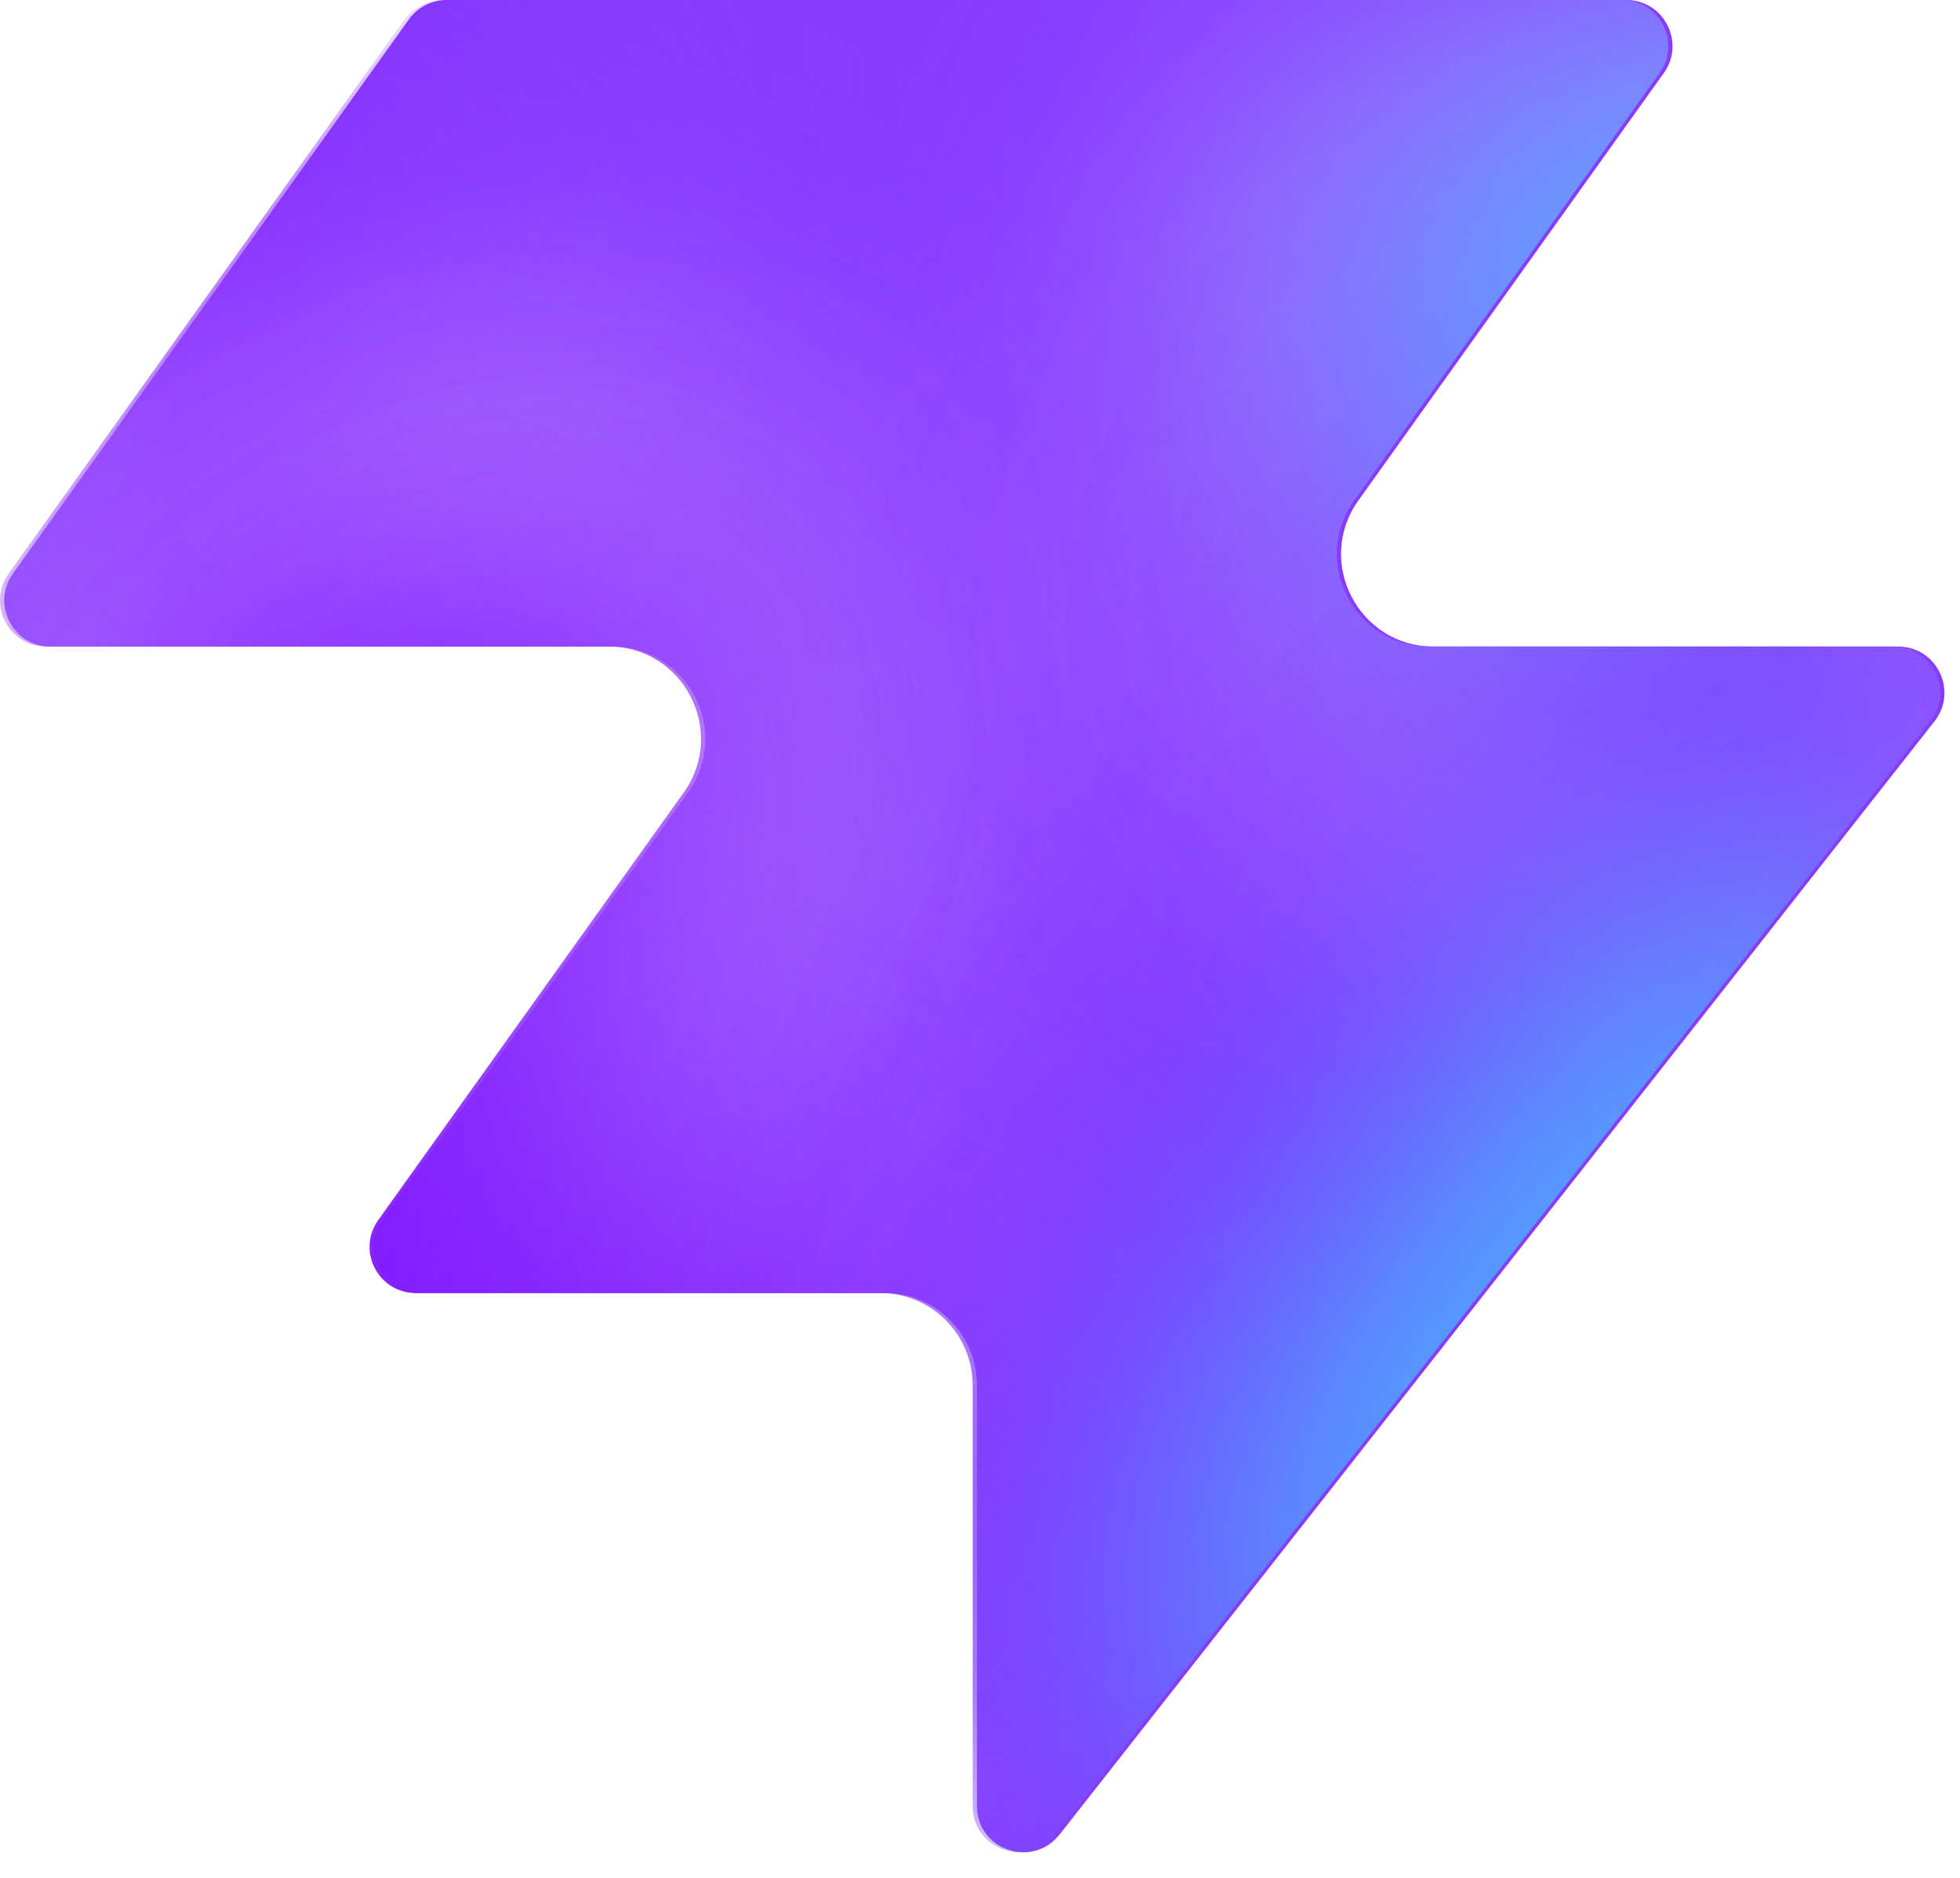
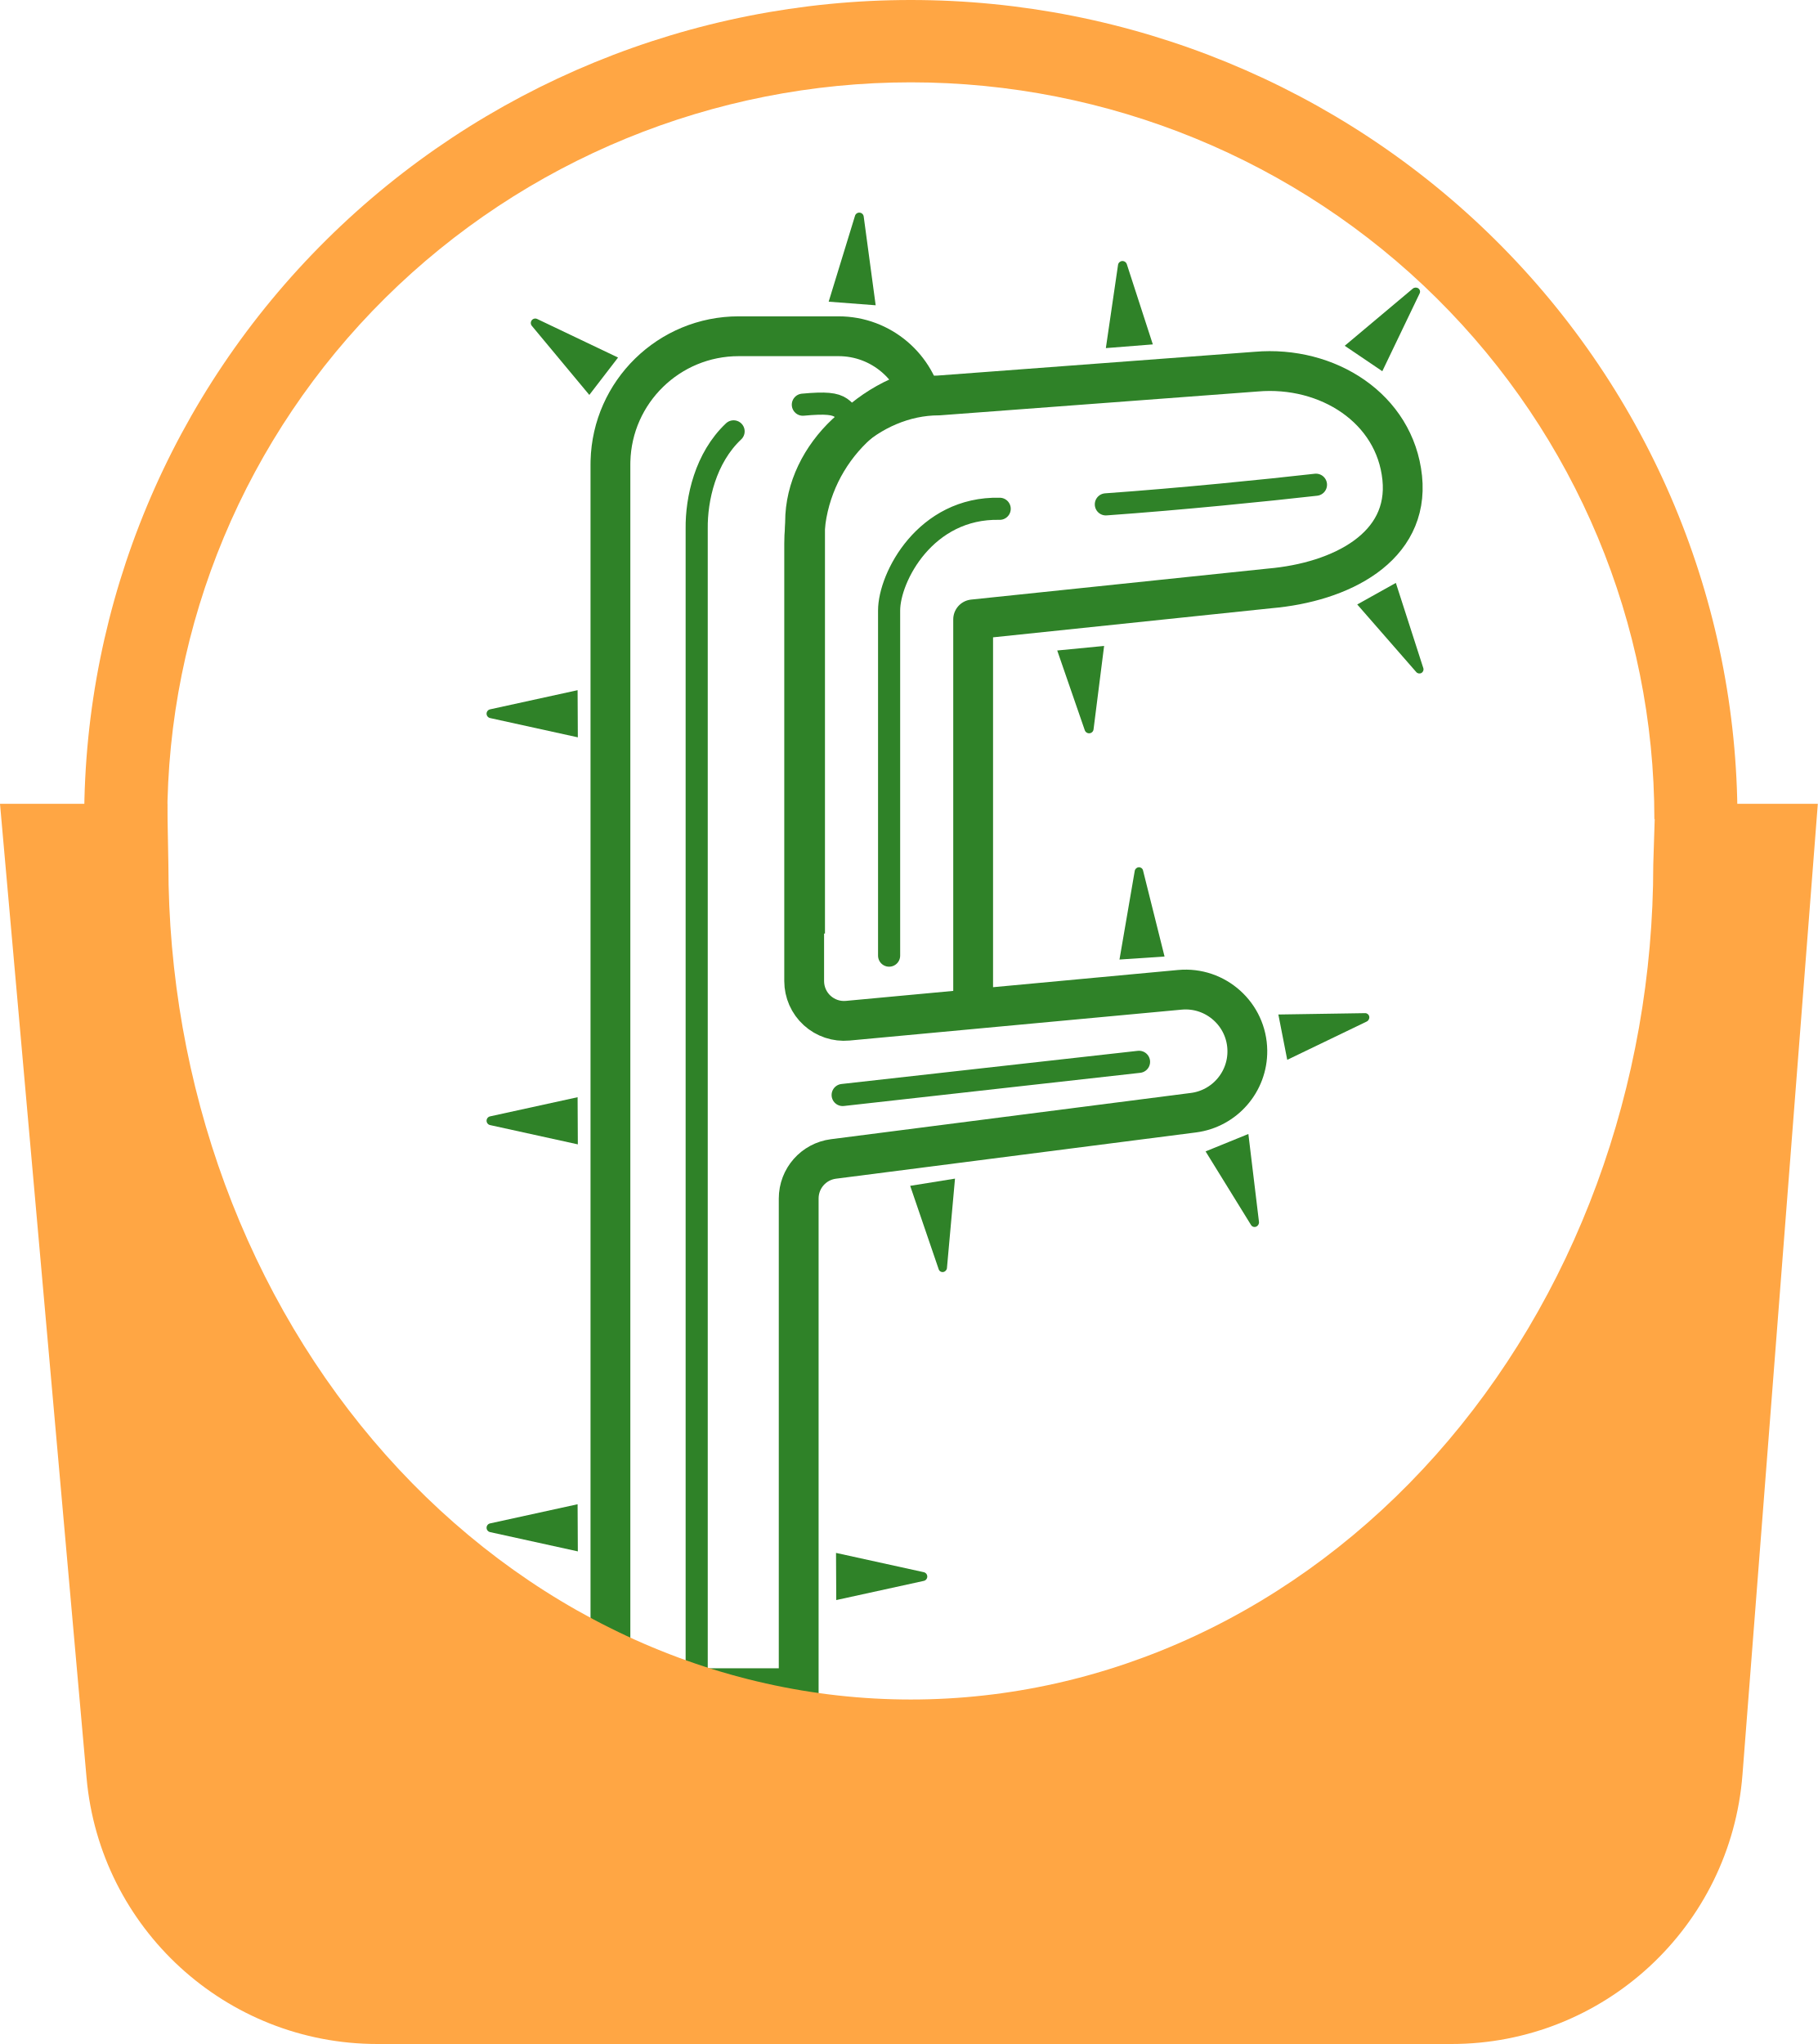
- <svg xmlns="http://www.w3.org/2000/svg" width="48" height="46" fill="none" viewBox="0 0 48 46">
-   <path fill="#863bff" d="M25.946 44.938c-.664.845-2.021.375-2.021-.698V33.937a2.26 2.26 0 0 0-2.262-2.262H10.287c-.92 0-1.456-1.04-.92-1.788l7.48-10.471c1.07-1.497 0-3.578-1.842-3.578H1.237c-.92 0-1.456-1.04-.92-1.788L10.013.474c.214-.297.556-.474.92-.474h28.894c.92 0 1.456 1.04.92 1.788l-7.48 10.471c-1.07 1.498 0 3.579 1.842 3.579h11.377c.943 0 1.473 1.088.89 1.83L25.947 44.94z" style="fill:#863bff;fill:color(display-p3 .525 .23 1);fill-opacity:1" />
-   <mask id="a" width="48" height="46" x="0" y="0" maskUnits="userSpaceOnUse" style="mask-type:alpha">
-     <path fill="#000" d="M25.842 44.938c-.664.844-2.021.375-2.021-.698V33.937a2.26 2.26 0 0 0-2.262-2.262H10.183c-.92 0-1.456-1.04-.92-1.788l7.48-10.471c1.07-1.498 0-3.579-1.842-3.579H1.133c-.92 0-1.456-1.04-.92-1.787L9.91.473c.214-.297.556-.474.92-.474h28.894c.92 0 1.456 1.04.92 1.788l-7.48 10.471c-1.07 1.498 0 3.578 1.842 3.578h11.377c.943 0 1.473 1.088.89 1.832L25.843 44.94z" style="fill:#000;fill-opacity:1" />
-   </mask>
-   <g mask="url(#a)">
-     <g filter="url(#b)">
-       <ellipse cx="5.508" cy="14.704" fill="#ede6ff" rx="5.508" ry="14.704" style="fill:#ede6ff;fill:color(display-p3 .927 .903 1);fill-opacity:1" transform="matrix(.00324 1 1 -.00324 -4.47 31.516)" />
+ <svg xmlns="http://www.w3.org/2000/svg" width="410.955" height="462" id="screenshot-833858c7-3bcc-80cc-8008-8bfa7bc5fd0d" viewBox="0 0 410.955 462" fill="none" version="1.1">
+   <g id="shape-833858c7-3bcc-80cc-8008-8bfa7bc5fd0d" width="1631" height="468" rx="0" ry="0" style="fill: rgb(0, 0, 0);">
+     <g id="shape-833858c7-3bcc-80cc-8008-8bfa7bc5fd0e" rx="0" ry="0">
+       <g id="shape-833858c7-3bcc-80cc-8008-8bfa7bc5fd13">
+         <g class="fills" id="fills-833858c7-3bcc-80cc-8008-8bfa7bc5fd13">
+           <path d="M321.771,151.021C321.906,151.439,321.727,151.894,321.341,152.108C320.953,152.324,320.463,152.24,320.17,151.904L306.83,136.625L315.561,131.752L321.771,151.021Z" style="fill: rgb(47, 130, 40); fill-opacity: 1;" />
+         </g>
+       </g>
+       <g id="shape-833858c7-3bcc-80cc-8008-8bfa7bc5fd14">
+         <g class="fills" id="fills-833858c7-3bcc-80cc-8008-8bfa7bc5fd14">
+           <path d="M319.381,65.243C319.733,64.948,320.251,64.918,320.627,65.172C321.005,65.428,321.137,65.903,320.941,66.311L312.498,83.904L304,78.156L319.381,65.243Z" style="fill: rgb(47, 130, 40); fill-opacity: 1;" />
+         </g>
+       </g>
+       <g id="shape-833858c7-3bcc-80cc-8008-8bfa7bc5fd15">
+         <g class="fills" id="fills-833858c7-3bcc-80cc-8008-8bfa7bc5fd15">
+           <path d="M110.792,162.299C110.332,162.198,110.003,161.791,110,161.32C109.998,160.845,110.328,160.432,110.793,160.33L130.577,156L130.631,166.657L110.792,162.299Z" style="fill: rgb(47, 130, 40); fill-opacity: 1;" />
+         </g>
+       </g>
+       <g id="shape-833858c7-3bcc-80cc-8008-8bfa7bc5fd16">
+         <g class="fills" id="fills-833858c7-3bcc-80cc-8008-8bfa7bc5fd16">
+           <path d="M110.792,254.299C110.332,254.198,110.003,253.791,110,253.32C109.998,252.845,110.328,252.432,110.793,252.33L130.577,248L130.631,258.657L110.792,254.299Z" style="fill: rgb(47, 130, 40); fill-opacity: 1;" />
+         </g>
+       </g>
+       <g id="shape-833858c7-3bcc-80cc-8008-8bfa7bc5fd17">
+         <g class="fills" id="fills-833858c7-3bcc-80cc-8008-8bfa7bc5fd17">
+           <path d="M110.792,346.299C110.332,346.198,110.003,345.791,110,345.32C109.998,344.844,110.328,344.432,110.793,344.33L130.577,340L130.631,350.656L110.792,346.299Z" style="fill: rgb(47, 130, 40); fill-opacity: 1;" />
+         </g>
+       </g>
+       <g id="shape-833858c7-3bcc-80cc-8008-8bfa7bc5fd18">
+         <g class="fills" id="fills-833858c7-3bcc-80cc-8008-8bfa7bc5fd18">
+           <path d="M208.838,355.357C209.299,355.458,209.627,355.865,209.63,356.337C209.632,356.812,209.302,357.225,208.838,357.326L189.053,361.657L189,351L208.838,355.357Z" style="fill: rgb(47, 130, 40); fill-opacity: 1;" />
+         </g>
+       </g>
+       <g id="shape-833858c7-3bcc-80cc-8008-8bfa7bc5fd19">
+         <g class="fills" id="fills-833858c7-3bcc-80cc-8008-8bfa7bc5fd19">
+           <path d="M214.077,286.61C214.037,287.064,213.688,287.44,213.24,287.512C212.789,287.584,212.36,287.329,212.214,286.899L205.765,268.031L215.897,266.401L214.077,286.61Z" style="fill: rgb(47, 130, 40); fill-opacity: 1;" />
+         </g>
+       </g>
+       <g id="shape-833858c7-3bcc-80cc-8008-8bfa7bc5fd1a">
+         <g class="fills" id="fills-833858c7-3bcc-80cc-8008-8bfa7bc5fd1a">
+           <path d="M252.756,59.862C252.824,59.396,253.204,59.041,253.675,59.003C254.151,58.966,254.593,59.261,254.74,59.716L260.619,77.843L250,78.683L252.756,59.862Z" style="fill: rgb(47, 130, 40); fill-opacity: 1;" />
+         </g>
+       </g>
+       <g id="shape-833858c7-3bcc-80cc-8008-8bfa7bc5fd1b">
+         <g class="fills" id="fills-833858c7-3bcc-80cc-8008-8bfa7bc5fd1b">
+           <path d="M247.216,164.867C247.158,165.333,246.784,165.696,246.313,165.741C245.838,165.787,245.391,165.499,245.235,165.047L239.006,147.028L249.606,146L247.216,164.867Z" style="fill: rgb(47, 130, 40); fill-opacity: 1;" />
+         </g>
+       </g>
+       <g id="shape-833858c7-3bcc-80cc-8008-8bfa7bc5fd1c">
+         <g class="fills" id="fills-833858c7-3bcc-80cc-8008-8bfa7bc5fd1c">
+           <path d="M120.233,73.653C119.932,73.291,119.921,72.767,120.209,72.394C120.499,72.017,121.012,71.894,121.442,72.098L139.723,80.815L133.227,89.264L120.233,73.653Z" style="fill: rgb(47, 130, 40); fill-opacity: 1;" />
+         </g>
+       </g>
+       <g id="shape-833858c7-3bcc-80cc-8008-8bfa7bc5fd1d">
+         <g class="fills" id="fills-833858c7-3bcc-80cc-8008-8bfa7bc5fd1d">
+           <path d="M256.53,196.842C256.607,196.396,256.983,196.055,257.434,196.024C257.887,195.995,258.292,196.287,258.402,196.726L263.27,216.199L253.081,216.883L256.53,196.842Z" style="fill: rgb(47, 130, 40); fill-opacity: 1;" />
+         </g>
+       </g>
+       <g id="shape-833858c7-3bcc-80cc-8008-8bfa7bc5fd1e">
+         <g class="fills" id="fills-833858c7-3bcc-80cc-8008-8bfa7bc5fd1e">
+           <path d="M284.615,276.169C284.671,276.633,284.406,277.085,283.978,277.26C283.547,277.435,283.065,277.28,282.823,276.886L272.546,260.246L282.221,256.312L284.615,276.169Z" style="fill: rgb(47, 130, 40); fill-opacity: 1;" />
+         </g>
+       </g>
+       <g id="shape-833858c7-3bcc-80cc-8008-8bfa7bc5fd1f">
+         <g class="fills" id="fills-833858c7-3bcc-80cc-8008-8bfa7bc5fd1f">
+           <path d="M193.294,48.769C193.433,48.318,193.865,48.023,194.335,48.06C194.81,48.096,195.194,48.458,195.256,48.93L197.963,69.001L187.337,68.187L193.294,48.769Z" style="fill: rgb(47, 130, 40); fill-opacity: 1;" />
+         </g>
+       </g>
+       <g id="shape-833858c7-3bcc-80cc-8008-8bfa7bc5fd20">
+         <g class="fills" id="fills-833858c7-3bcc-80cc-8008-8bfa7bc5fd20">
+           <path d="M308.611,229C309.068,228.993,309.455,229.309,309.544,229.763C309.634,230.22,309.395,230.692,308.971,230.896L291.005,239.55L289,229.305L308.611,229Z" style="fill: rgb(47, 130, 40); fill-opacity: 1;" />
+         </g>
+       </g>
+       <g id="shape-833858c7-3bcc-80cc-8008-8bfa7bc5fd21">
+         <g class="fills" id="fills-833858c7-3bcc-80cc-8008-8bfa7bc5fd21">
+           <path d="M167,71.5L189.562,71.5C201.436,71.5,211.298,80.105,213.257,91.419C197.992,93.757,186.3,106.945,186.3,122.863L186.3,221.748C186.3,223.014,186.833,224.222,187.769,225.074C188.705,225.927,189.957,226.346,191.217,226.229L218.053,223.732L266.302,219.244C277.05,218.245,286.361,226.633,286.486,237.427C286.593,246.8,279.665,254.768,270.367,255.963L188.988,266.419C186.743,266.708,185.062,268.618,185.062,270.882L185.062,386.073L133.5,386.073L133.5,105L133.511,104.136C133.969,86.034,148.788,71.5,167,71.5L167,71.5" fill="none" stroke-linejoin="round" style="fill: none;" />
+         </g>
+         <g fill="none" stroke-linejoin="round" id="strokes-10fbc42c-e721-8021-8008-8bfa9893b36b-833858c7-3bcc-80cc-8008-8bfa7bc5fd21" class="strokes">
+           <g class="inner-stroke-shape">
+             <defs>
+               <clipPath id="inner-stroke-render-17-833858c7-3bcc-80cc-8008-8bfa7bc5fd21-0">
+                 <use href="#stroke-shape-render-17-833858c7-3bcc-80cc-8008-8bfa7bc5fd21-0" />
+               </clipPath>
+               <path d="M167,71.5L189.562,71.5C201.436,71.5,211.298,80.105,213.257,91.419C197.992,93.757,186.3,106.945,186.3,122.863L186.3,221.748C186.3,223.014,186.833,224.222,187.769,225.074C188.705,225.927,189.957,226.346,191.217,226.229L218.053,223.732L266.302,219.244C277.05,218.245,286.361,226.633,286.486,237.427C286.593,246.8,279.665,254.768,270.367,255.963L188.988,266.419C186.743,266.708,185.062,268.618,185.062,270.882L185.062,386.073L133.5,386.073L133.5,105L133.511,104.136C133.969,86.034,148.788,71.5,167,71.5L167,71.5" id="stroke-shape-render-17-833858c7-3bcc-80cc-8008-8bfa7bc5fd21-0" style="fill: none; stroke-width: 18; stroke: rgb(47, 130, 40); stroke-opacity: 1;" />
+             </defs>
+             <use href="#stroke-shape-render-17-833858c7-3bcc-80cc-8008-8bfa7bc5fd21-0" clip-path="url('#inner-stroke-render-17-833858c7-3bcc-80cc-8008-8bfa7bc5fd21-0')" />
+           </g>
+         </g>
+       </g>
+       <g id="shape-833858c7-3bcc-80cc-8008-8bfa7bc5fd22">
+         <g class="fills" id="fills-833858c7-3bcc-80cc-8008-8bfa7bc5fd22">
+           <path d="M182,211L182,129L182,118C182,102.866,196.621,89.383,212.19,89.383L284,84C300.166,82.606,315.36,92.304,317,108C318.642,123.695,303.166,131.606,287,133L220,140L220,228" fill="none" stroke-linejoin="round" style="fill: none;" />
+         </g>
+         <g fill="none" stroke-linejoin="round" id="strokes-10fbc42c-e721-8021-8008-8bfa9894b692-833858c7-3bcc-80cc-8008-8bfa7bc5fd22" class="strokes">
+           <g class="stroke-shape">
+             <path d="M182,211L182,129L182,118C182,102.866,196.621,89.383,212.19,89.383L284,84C300.166,82.606,315.36,92.304,317,108C318.642,123.695,303.166,131.606,287,133L220,140L220,228" style="fill: none; stroke-width: 9; stroke: rgb(47, 130, 40); stroke-opacity: 1;" />
+           </g>
+         </g>
+       </g>
+       <g id="shape-833858c7-3bcc-80cc-8008-8bfa7bc5fd23">
+         <g class="fills" id="fills-833858c7-3bcc-80cc-8008-8bfa7bc5fd23">
+           <path d="M157.5,386.5L157.5,119.5C157.418,112.752,159.465,103.5,165.844,97.5M195,97C189.5,92.5,192,90.5,181.5,91.471M190.5,247.5L257.5,240M201,216L201,138C201,130.5,209.2,114.6,226,115M297.5,109.563C286.535,110.804,267.148,112.777,250,114" fill="none" stroke-linecap="round" stroke-linejoin="round" style="fill: none;" />
+         </g>
+         <g fill="none" stroke-linecap="round" stroke-linejoin="round" id="strokes-10fbc42c-e721-8021-8008-8bfa98951dfa-833858c7-3bcc-80cc-8008-8bfa7bc5fd23" class="strokes">
+           <g class="stroke-shape">
+             <path d="M157.5,386.5L157.5,119.5C157.418,112.752,159.465,103.5,165.844,97.5M195,97C189.5,92.5,192,90.5,181.5,91.471M190.5,247.5L257.5,240M201,216L201,138C201,130.5,209.2,114.6,226,115M297.5,109.563C286.535,110.804,267.148,112.777,250,114" style="fill: none; stroke-width: 5; stroke: rgb(47, 130, 40); stroke-opacity: 1; stroke-linecap: round;" />
+           </g>
+         </g>
+       </g>
    </g>
-     <g filter="url(#c)">
-       <ellipse cx="10.399" cy="29.851" fill="#ede6ff" rx="10.399" ry="29.851" style="fill:#ede6ff;fill:color(display-p3 .927 .903 1);fill-opacity:1" transform="matrix(.00324 1 1 -.00324 -39.328 7.883)" />
+     <g id="shape-833858c7-3bcc-80cc-8008-8bfa7bc5fd10">
+       <g class="fills" id="fills-833858c7-3bcc-80cc-8008-8bfa7bc5fd10">
+         <path d="M392.786,185.146C392.786,136.042,373.098,88.95,338.052,54.228C303.006,19.506,255.473,0,205.91,0C156.347,0,108.815,19.506,73.769,54.228C38.723,88.95,19.034,136.042,19.034,185.146L37.818,185.146C37.818,140.978,55.527,98.619,87.051,67.387C118.574,36.156,161.329,18.61,205.91,18.61C250.491,18.61,293.246,36.156,324.769,67.387C356.293,98.619,374.002,140.978,374.002,185.146L392.786,185.146Z" style="fill: rgb(255, 166, 68); fill-opacity: 1;" />
+       </g>
    </g>
-     <g filter="url(#d)">
-       <ellipse cx="5.508" cy="30.487" fill="#7e14ff" rx="5.508" ry="30.487" style="fill:#7e14ff;fill:color(display-p3 .492 .077 1);fill-opacity:1" transform="rotate(89.814 -25.913 -14.639)scale(1 -1)" />
-     </g>
-     <g filter="url(#e)">
-       <ellipse cx="5.508" cy="30.599" fill="#7e14ff" rx="5.508" ry="30.599" style="fill:#7e14ff;fill:color(display-p3 .492 .077 1);fill-opacity:1" transform="rotate(89.814 -32.644 -3.334)scale(1 -1)" />
-     </g>
-     <g filter="url(#f)">
-       <ellipse cx="5.508" cy="30.599" fill="#7e14ff" rx="5.508" ry="30.599" style="fill:#7e14ff;fill:color(display-p3 .492 .077 1);fill-opacity:1" transform="matrix(.00324 1 1 -.00324 -34.34 30.47)" />
-     </g>
-     <g filter="url(#g)">
-       <ellipse cx="14.072" cy="22.078" fill="#ede6ff" rx="14.072" ry="22.078" style="fill:#ede6ff;fill:color(display-p3 .927 .903 1);fill-opacity:1" transform="rotate(93.35 24.506 48.493)scale(-1 1)" />
-     </g>
-     <g filter="url(#h)">
-       <ellipse cx="3.47" cy="21.501" fill="#7e14ff" rx="3.47" ry="21.501" style="fill:#7e14ff;fill:color(display-p3 .492 .077 1);fill-opacity:1" transform="rotate(89.009 28.708 47.59)scale(-1 1)" />
-     </g>
-     <g filter="url(#i)">
-       <ellipse cx="3.47" cy="21.501" fill="#7e14ff" rx="3.47" ry="21.501" style="fill:#7e14ff;fill:color(display-p3 .492 .077 1);fill-opacity:1" transform="rotate(89.009 28.708 47.59)scale(-1 1)" />
-     </g>
-     <g filter="url(#j)">
-       <ellipse cx=".387" cy="8.972" fill="#7e14ff" rx="4.407" ry="29.108" style="fill:#7e14ff;fill:color(display-p3 .492 .077 1);fill-opacity:1" transform="rotate(39.51 .387 8.972)" />
-     </g>
-     <g filter="url(#k)">
-       <ellipse cx="47.523" cy="-6.092" fill="#7e14ff" rx="4.407" ry="29.108" style="fill:#7e14ff;fill:color(display-p3 .492 .077 1);fill-opacity:1" transform="rotate(37.892 47.523 -6.092)" />
-     </g>
-     <g filter="url(#l)">
-       <ellipse cx="41.412" cy="6.333" fill="#47bfff" rx="5.971" ry="9.665" style="fill:#47bfff;fill:color(display-p3 .28 .748 1);fill-opacity:1" transform="rotate(37.892 41.412 6.333)" />
-     </g>
-     <g filter="url(#m)">
-       <ellipse cx="-1.879" cy="38.332" fill="#7e14ff" rx="4.407" ry="29.108" style="fill:#7e14ff;fill:color(display-p3 .492 .077 1);fill-opacity:1" transform="rotate(37.892 -1.88 38.332)" />
-     </g>
-     <g filter="url(#n)">
-       <ellipse cx="-1.879" cy="38.332" fill="#7e14ff" rx="4.407" ry="29.108" style="fill:#7e14ff;fill:color(display-p3 .492 .077 1);fill-opacity:1" transform="rotate(37.892 -1.88 38.332)" />
-     </g>
-     <g filter="url(#o)">
-       <ellipse cx="35.651" cy="29.907" fill="#7e14ff" rx="4.407" ry="29.108" style="fill:#7e14ff;fill:color(display-p3 .492 .077 1);fill-opacity:1" transform="rotate(37.892 35.651 29.907)" />
-     </g>
-     <g filter="url(#p)">
-       <ellipse cx="38.418" cy="32.4" fill="#47bfff" rx="5.971" ry="15.297" style="fill:#47bfff;fill:color(display-p3 .28 .748 1);fill-opacity:1" transform="rotate(37.892 38.418 32.4)" />
+     <g id="shape-833858c7-3bcc-80cc-8008-8bfa7bc5fd11">
+       <g class="fills" id="fills-833858c7-3bcc-80cc-8008-8bfa7bc5fd11">
+         <path d="M37.818,181.685L38.067,195.444C38.067,220.223,42.409,244.76,50.844,267.653C59.278,290.546,71.642,311.347,87.228,328.869C102.813,346.39,121.316,360.289,141.68,369.771C162.043,379.254,183.869,384.135,205.91,384.135C227.952,384.135,249.777,379.254,270.141,369.771C290.504,360.289,309.007,346.39,324.593,328.869C340.178,311.347,352.542,290.546,360.977,267.653C369.411,244.76,373.753,220.223,373.753,195.444L374.186,181.685L410.955,181.685L393.923,401.107C391.255,435.474,362.591,462,328.121,462L85.311,462C51.125,462,22.596,435.895,19.569,401.844L0,181.685L37.818,181.685Z" style="fill: rgb(255, 166, 68); fill-opacity: 1;" />
+       </g>
    </g>
  </g>
-   <defs>
-     <filter id="b" width="60.045" height="41.654" x="-19.77" y="16.149" color-interpolation-filters="sRGB" filterUnits="userSpaceOnUse">
-       <feFlood flood-opacity="0" result="BackgroundImageFix" />
-       <feBlend in="SourceGraphic" in2="BackgroundImageFix" result="shape" />
-       <feGaussianBlur result="effect1_foregroundBlur_2002_17158" stdDeviation="7.659" />
-     </filter>
-     <filter id="c" width="90.34" height="51.437" x="-54.613" y="-7.533" color-interpolation-filters="sRGB" filterUnits="userSpaceOnUse">
-       <feFlood flood-opacity="0" result="BackgroundImageFix" />
-       <feBlend in="SourceGraphic" in2="BackgroundImageFix" result="shape" />
-       <feGaussianBlur result="effect1_foregroundBlur_2002_17158" stdDeviation="7.659" />
-     </filter>
-     <filter id="d" width="79.355" height="29.4" x="-49.64" y="2.03" color-interpolation-filters="sRGB" filterUnits="userSpaceOnUse">
-       <feFlood flood-opacity="0" result="BackgroundImageFix" />
-       <feBlend in="SourceGraphic" in2="BackgroundImageFix" result="shape" />
-       <feGaussianBlur result="effect1_foregroundBlur_2002_17158" stdDeviation="4.596" />
-     </filter>
-     <filter id="e" width="79.579" height="29.4" x="-45.045" y="20.029" color-interpolation-filters="sRGB" filterUnits="userSpaceOnUse">
-       <feFlood flood-opacity="0" result="BackgroundImageFix" />
-       <feBlend in="SourceGraphic" in2="BackgroundImageFix" result="shape" />
-       <feGaussianBlur result="effect1_foregroundBlur_2002_17158" stdDeviation="4.596" />
-     </filter>
-     <filter id="f" width="79.579" height="29.4" x="-43.513" y="21.178" color-interpolation-filters="sRGB" filterUnits="userSpaceOnUse">
-       <feFlood flood-opacity="0" result="BackgroundImageFix" />
-       <feBlend in="SourceGraphic" in2="BackgroundImageFix" result="shape" />
-       <feGaussianBlur result="effect1_foregroundBlur_2002_17158" stdDeviation="4.596" />
-     </filter>
-     <filter id="g" width="74.749" height="58.852" x="15.756" y="-17.901" color-interpolation-filters="sRGB" filterUnits="userSpaceOnUse">
-       <feFlood flood-opacity="0" result="BackgroundImageFix" />
-       <feBlend in="SourceGraphic" in2="BackgroundImageFix" result="shape" />
-       <feGaussianBlur result="effect1_foregroundBlur_2002_17158" stdDeviation="7.659" />
-     </filter>
-     <filter id="h" width="61.377" height="25.362" x="23.548" y="2.284" color-interpolation-filters="sRGB" filterUnits="userSpaceOnUse">
-       <feFlood flood-opacity="0" result="BackgroundImageFix" />
-       <feBlend in="SourceGraphic" in2="BackgroundImageFix" result="shape" />
-       <feGaussianBlur result="effect1_foregroundBlur_2002_17158" stdDeviation="4.596" />
-     </filter>
-     <filter id="i" width="61.377" height="25.362" x="23.548" y="2.284" color-interpolation-filters="sRGB" filterUnits="userSpaceOnUse">
-       <feFlood flood-opacity="0" result="BackgroundImageFix" />
-       <feBlend in="SourceGraphic" in2="BackgroundImageFix" result="shape" />
-       <feGaussianBlur result="effect1_foregroundBlur_2002_17158" stdDeviation="4.596" />
-     </filter>
-     <filter id="j" width="56.045" height="63.649" x="-27.636" y="-22.853" color-interpolation-filters="sRGB" filterUnits="userSpaceOnUse">
-       <feFlood flood-opacity="0" result="BackgroundImageFix" />
-       <feBlend in="SourceGraphic" in2="BackgroundImageFix" result="shape" />
-       <feGaussianBlur result="effect1_foregroundBlur_2002_17158" stdDeviation="4.596" />
-     </filter>
-     <filter id="k" width="54.814" height="64.646" x="20.116" y="-38.415" color-interpolation-filters="sRGB" filterUnits="userSpaceOnUse">
-       <feFlood flood-opacity="0" result="BackgroundImageFix" />
-       <feBlend in="SourceGraphic" in2="BackgroundImageFix" result="shape" />
-       <feGaussianBlur result="effect1_foregroundBlur_2002_17158" stdDeviation="4.596" />
-     </filter>
-     <filter id="l" width="33.541" height="35.313" x="24.641" y="-11.323" color-interpolation-filters="sRGB" filterUnits="userSpaceOnUse">
-       <feFlood flood-opacity="0" result="BackgroundImageFix" />
-       <feBlend in="SourceGraphic" in2="BackgroundImageFix" result="shape" />
-       <feGaussianBlur result="effect1_foregroundBlur_2002_17158" stdDeviation="4.596" />
-     </filter>
-     <filter id="m" width="54.814" height="64.646" x="-29.286" y="6.009" color-interpolation-filters="sRGB" filterUnits="userSpaceOnUse">
-       <feFlood flood-opacity="0" result="BackgroundImageFix" />
-       <feBlend in="SourceGraphic" in2="BackgroundImageFix" result="shape" />
-       <feGaussianBlur result="effect1_foregroundBlur_2002_17158" stdDeviation="4.596" />
-     </filter>
-     <filter id="n" width="54.814" height="64.646" x="-29.286" y="6.009" color-interpolation-filters="sRGB" filterUnits="userSpaceOnUse">
-       <feFlood flood-opacity="0" result="BackgroundImageFix" />
-       <feBlend in="SourceGraphic" in2="BackgroundImageFix" result="shape" />
-       <feGaussianBlur result="effect1_foregroundBlur_2002_17158" stdDeviation="4.596" />
-     </filter>
-     <filter id="o" width="54.814" height="64.646" x="8.244" y="-2.416" color-interpolation-filters="sRGB" filterUnits="userSpaceOnUse">
-       <feFlood flood-opacity="0" result="BackgroundImageFix" />
-       <feBlend in="SourceGraphic" in2="BackgroundImageFix" result="shape" />
-       <feGaussianBlur result="effect1_foregroundBlur_2002_17158" stdDeviation="4.596" />
-     </filter>
-     <filter id="p" width="39.409" height="43.623" x="18.713" y="10.588" color-interpolation-filters="sRGB" filterUnits="userSpaceOnUse">
-       <feFlood flood-opacity="0" result="BackgroundImageFix" />
-       <feBlend in="SourceGraphic" in2="BackgroundImageFix" result="shape" />
-       <feGaussianBlur result="effect1_foregroundBlur_2002_17158" stdDeviation="4.596" />
-     </filter>
-   </defs>
</svg>
